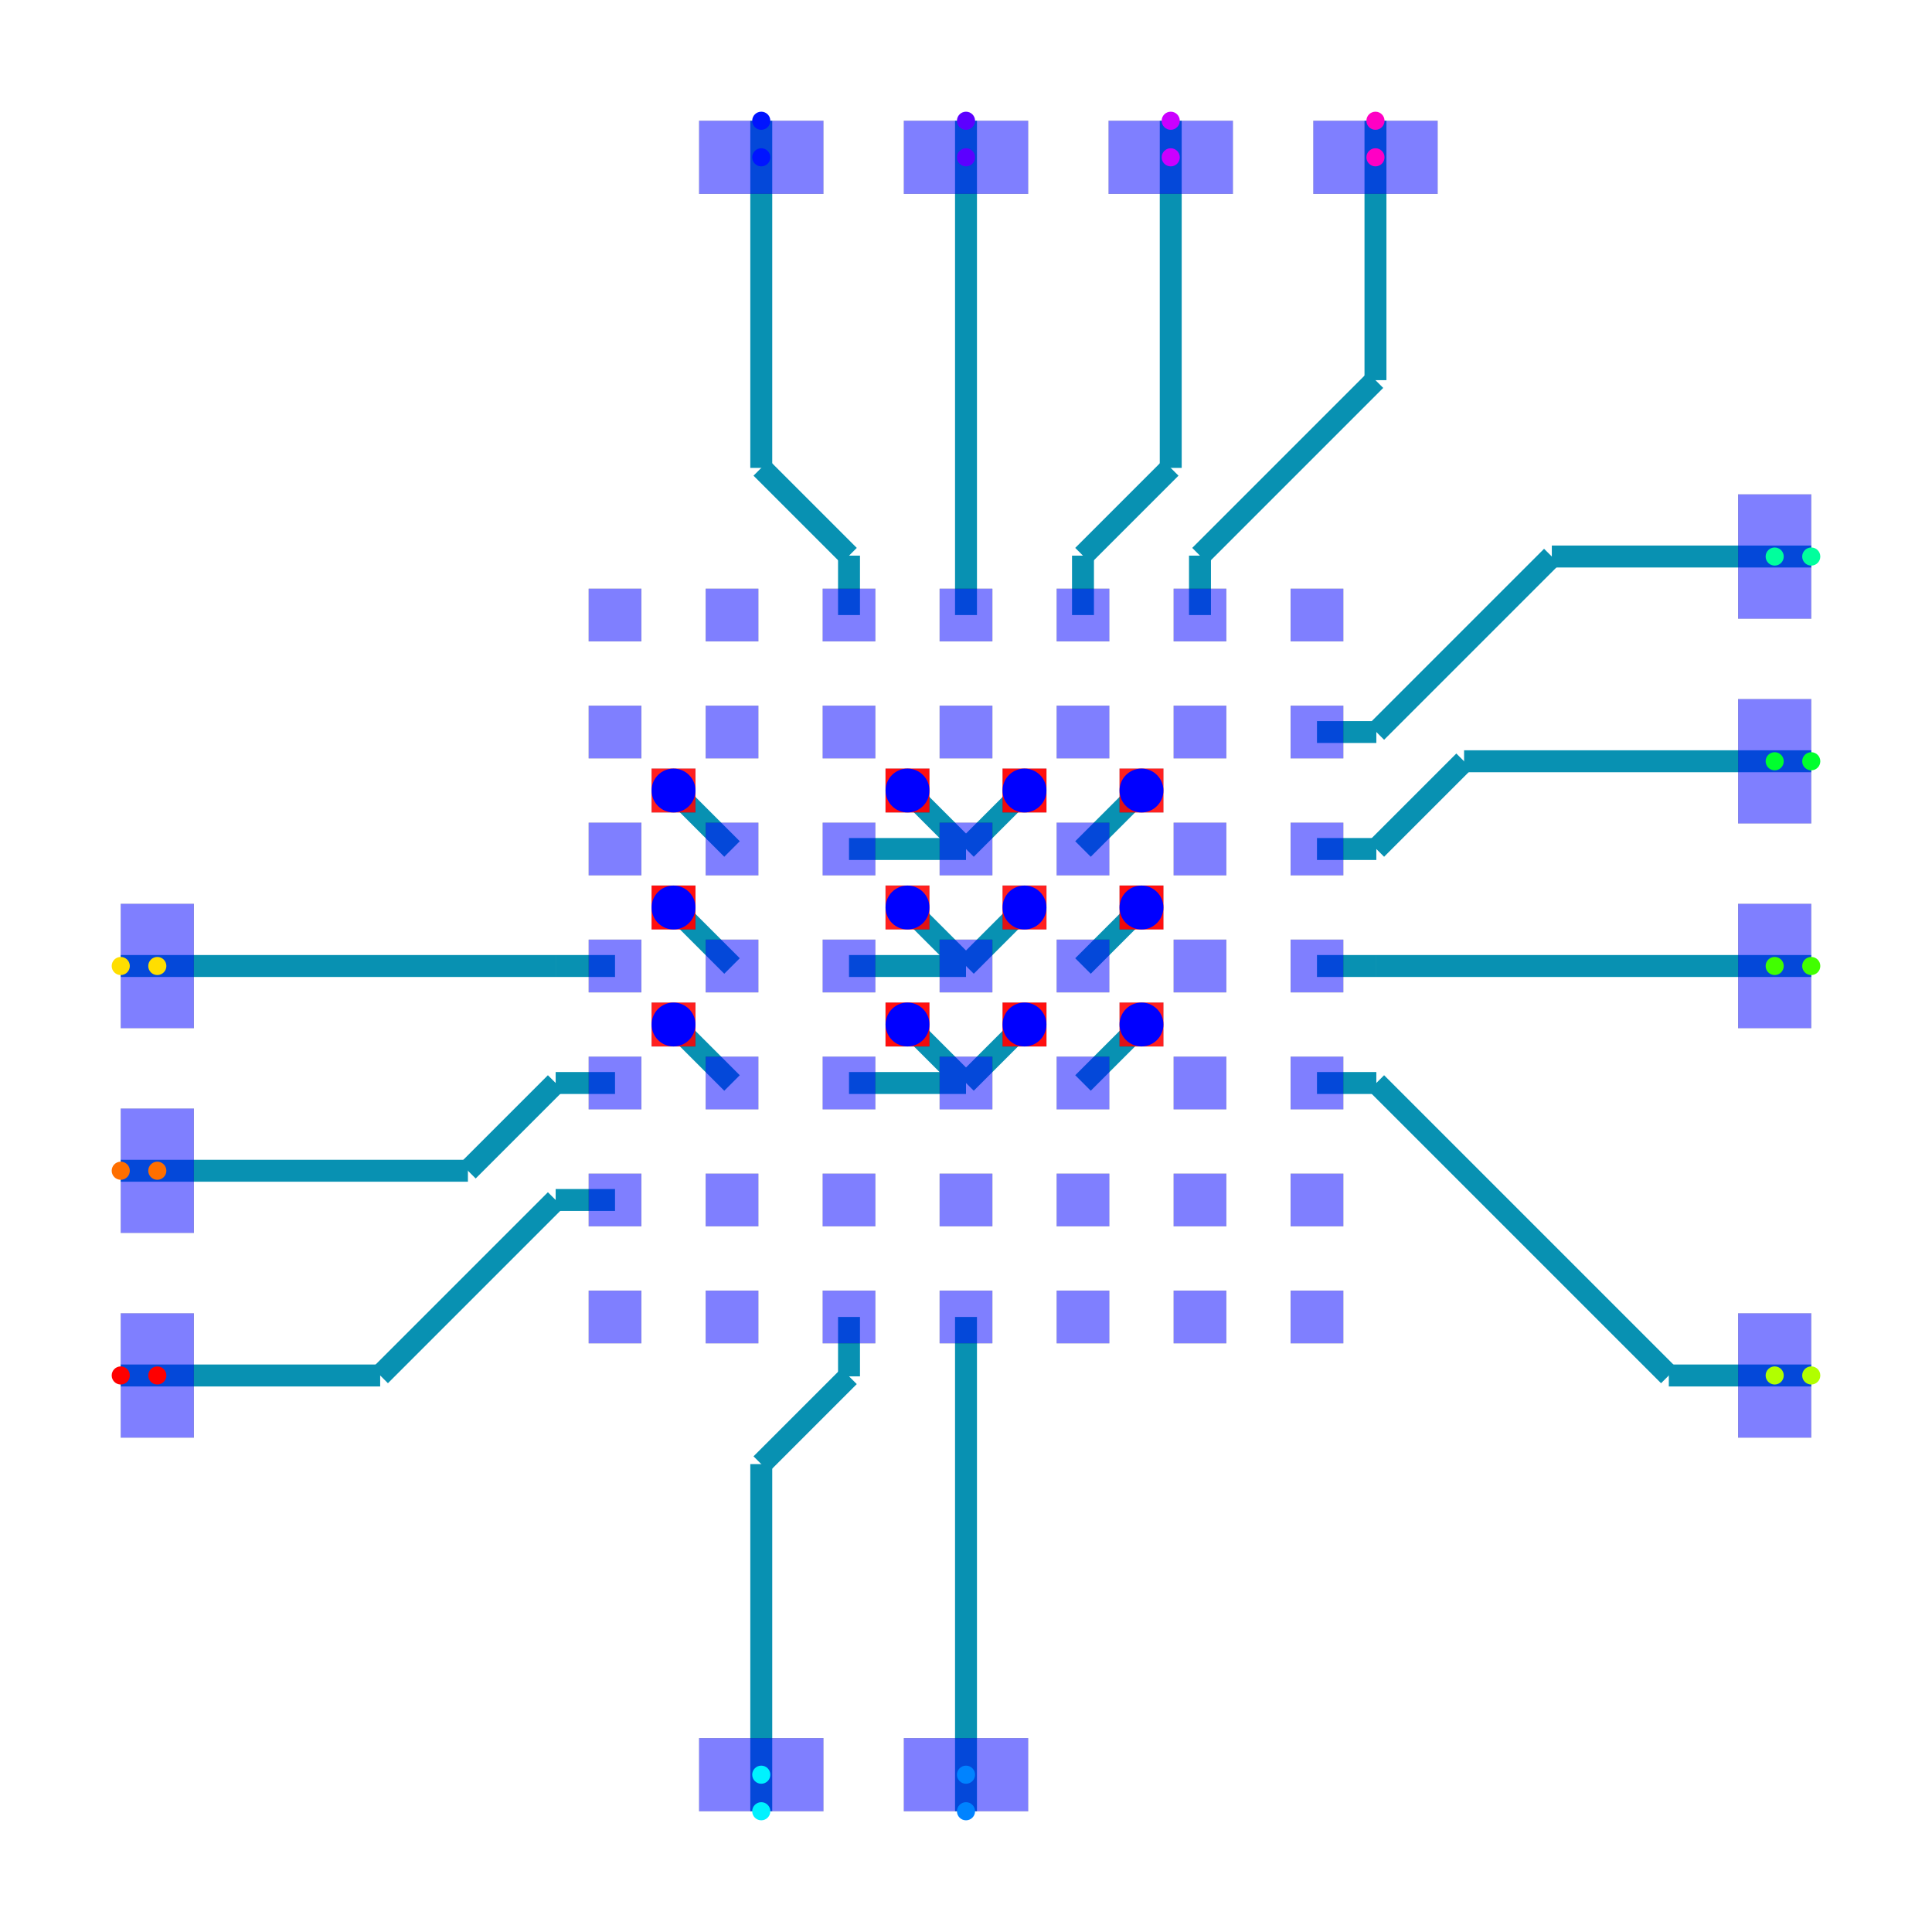
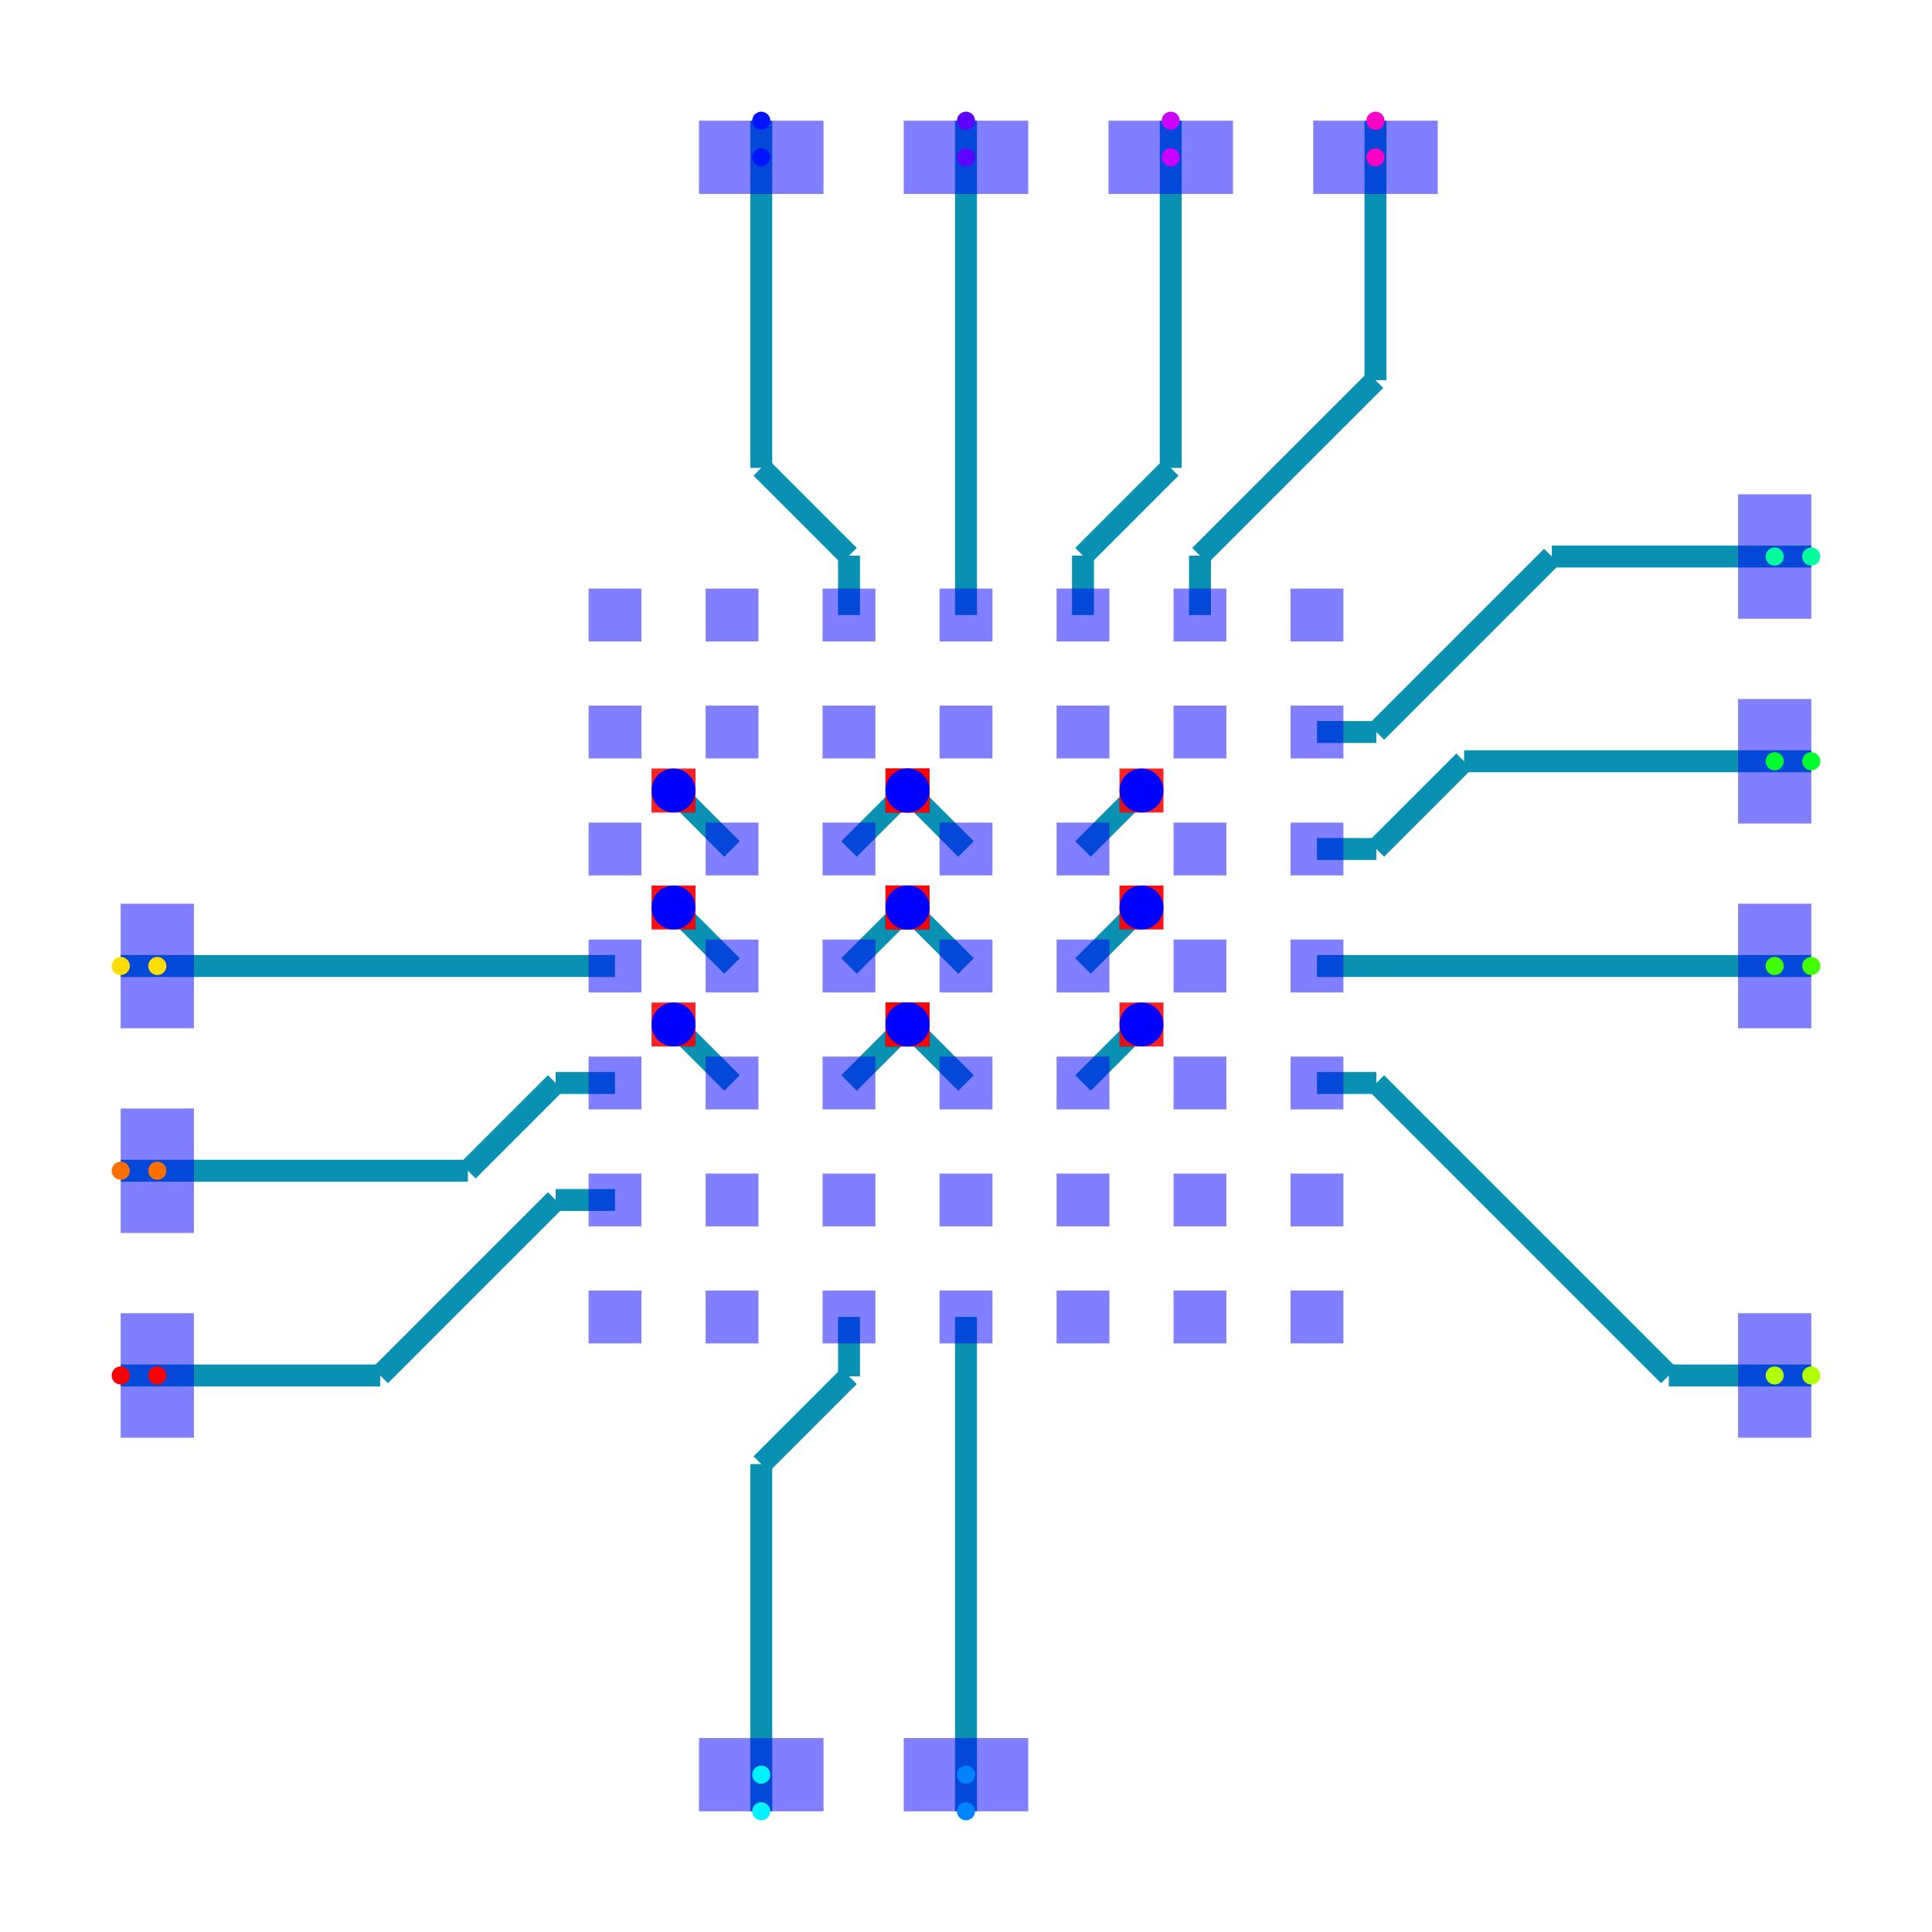
<svg xmlns="http://www.w3.org/2000/svg" width="640" height="640" viewBox="0 0 640 640">
  <rect width="100%" height="100%" fill="white" />
  <g>
    <polyline data-points="-1.6,0 -2,0.3999999999999999" data-type="line" data-label="" points="242.491,320 223.114,300.623" fill="none" stroke="#0891b2" stroke-linejoin="round" stroke-width="7.266" />
  </g>
  <g>
    <polyline data-points="-1.6,-0.8 -2,-0.40000000000000013" data-type="line" data-label="" points="242.491,358.754 223.114,339.377" fill="none" stroke="#0891b2" stroke-linejoin="round" stroke-width="7.266" />
  </g>
  <g>
    <polyline data-points="-1.6,0.8 -2,1.2" data-type="line" data-label="" points="242.491,281.246 223.114,261.869" fill="none" stroke="#0891b2" stroke-linejoin="round" stroke-width="7.266" />
  </g>
  <g>
    <polyline data-points="0.8,0 1.2,0.3999999999999999" data-type="line" data-label="" points="358.754,320 378.131,300.623" fill="none" stroke="#0891b2" stroke-linejoin="round" stroke-width="7.266" />
  </g>
  <g>
    <polyline data-points="0.8,-0.8 1.2,-0.40000000000000013" data-type="line" data-label="" points="358.754,358.754 378.131,339.377" fill="none" stroke="#0891b2" stroke-linejoin="round" stroke-width="7.266" />
  </g>
  <g>
    <polyline data-points="0.8,0.8 1.2,1.2" data-type="line" data-label="" points="358.754,281.246 378.131,261.869" fill="none" stroke="#0891b2" stroke-linejoin="round" stroke-width="7.266" />
  </g>
  <g>
    <polyline data-points="0,-0.8 -0.3999999999999999,-0.40000000000000013" data-type="line" data-label="" points="320,358.754 300.623,339.377" fill="none" stroke="#0891b2" stroke-linejoin="round" stroke-width="7.266" />
  </g>
  <g>
    <polyline data-points="0,0.8 -0.3999999999999999,1.2" data-type="line" data-label="" points="320,281.246 300.623,261.869" fill="none" stroke="#0891b2" stroke-linejoin="round" stroke-width="7.266" />
  </g>
  <g>
    <polyline data-points="0,0 -0.3999999999999999,0.3999999999999999" data-type="line" data-label="" points="320,320 300.623,300.623" fill="none" stroke="#0891b2" stroke-linejoin="round" stroke-width="7.266" />
  </g>
  <g>
-     <polyline data-points="-0.8,-0.8 -2.220446049250313e-16,-0.8" data-type="line" data-label="" points="281.246,358.754 320,358.754" fill="none" stroke="#0891b2" stroke-linejoin="round" stroke-width="7.266" />
-   </g>
-   <g>
-     <polyline data-points="-2.220446049250313e-16,-0.8 0.3999999999999997,-0.40000000000000013" data-type="line" data-label="" points="320,358.754 339.377,339.377" fill="none" stroke="#0891b2" stroke-linejoin="round" stroke-width="7.266" />
-   </g>
-   <g>
-     <polyline data-points="-0.8,0.8 -2.220446049250313e-16,0.8" data-type="line" data-label="" points="281.246,281.246 320,281.246" fill="none" stroke="#0891b2" stroke-linejoin="round" stroke-width="7.266" />
-   </g>
-   <g>
-     <polyline data-points="-2.220446049250313e-16,0.8 0.3999999999999997,1.2" data-type="line" data-label="" points="320,281.246 339.377,261.869" fill="none" stroke="#0891b2" stroke-linejoin="round" stroke-width="7.266" />
-   </g>
-   <g>
-     <polyline data-points="-0.8,0 -2.220446049250313e-16,0" data-type="line" data-label="" points="281.246,320 320,320" fill="none" stroke="#0891b2" stroke-linejoin="round" stroke-width="7.266" />
-   </g>
-   <g>
-     <polyline data-points="-2.220446049250313e-16,0 0.3999999999999997,0.3999999999999999" data-type="line" data-label="" points="320,320 339.377,300.623" fill="none" stroke="#0891b2" stroke-linejoin="round" stroke-width="7.266" />
+     <polyline data-points="-0.8,-0.8 -0.40000000000000013,-0.40000000000000013" data-type="line" data-label="" points="281.246,358.754 300.623,339.377" fill="none" stroke="#0891b2" stroke-linejoin="round" stroke-width="7.266" />
+   </g>
+   <g>
+     <polyline data-points="-0.8,0.8 -0.40000000000000013,1.2" data-type="line" data-label="" points="281.246,281.246 300.623,261.869" fill="none" stroke="#0891b2" stroke-linejoin="round" stroke-width="7.266" />
+   </g>
+   <g>
+     <polyline data-points="-0.8,0 -0.40000000000000013,0.3999999999999999" data-type="line" data-label="" points="281.246,320 300.623,300.623" fill="none" stroke="#0891b2" stroke-linejoin="round" stroke-width="7.266" />
  </g>
  <g>
    <polyline data-points="2.4,-0.8 2.806,-0.8" data-type="line" data-label="" points="436.263,358.754 455.931,358.754" fill="none" stroke="#0891b2" stroke-linejoin="round" stroke-width="7.266" />
  </g>
  <g>
    <polyline data-points="2.806,-0.8 4.806,-2.8" data-type="line" data-label="" points="455.931,358.754 552.817,455.64" fill="none" stroke="#0891b2" stroke-linejoin="round" stroke-width="7.266" />
  </g>
  <g>
    <polyline data-points="4.806,-2.8 5.78,-2.8" data-type="line" data-label="" points="552.817,455.64 600,455.64" fill="none" stroke="#0891b2" stroke-linejoin="round" stroke-width="7.266" />
  </g>
  <g>
    <polyline data-points="2.4,0 2.806,0" data-type="line" data-label="" points="436.263,320 455.931,320" fill="none" stroke="#0891b2" stroke-linejoin="round" stroke-width="7.266" />
  </g>
  <g>
    <polyline data-points="2.806,0 2.806,0" data-type="line" data-label="" points="455.931,320 455.931,320" fill="none" stroke="#0891b2" stroke-linejoin="round" stroke-width="7.266" />
  </g>
  <g>
    <polyline data-points="2.806,0 5.78,0" data-type="line" data-label="" points="455.931,320 600,320" fill="none" stroke="#0891b2" stroke-linejoin="round" stroke-width="7.266" />
  </g>
  <g>
    <polyline data-points="2.4,0.8 2.806,0.8" data-type="line" data-label="" points="436.263,281.246 455.931,281.246" fill="none" stroke="#0891b2" stroke-linejoin="round" stroke-width="7.266" />
  </g>
  <g>
    <polyline data-points="2.806,0.8 3.4059999999999997,1.4" data-type="line" data-label="" points="455.931,281.246 484.997,252.18" fill="none" stroke="#0891b2" stroke-linejoin="round" stroke-width="7.266" />
  </g>
  <g>
    <polyline data-points="3.4059999999999997,1.4 5.78,1.4" data-type="line" data-label="" points="484.997,252.18 600,252.18" fill="none" stroke="#0891b2" stroke-linejoin="round" stroke-width="7.266" />
  </g>
  <g>
    <polyline data-points="2.4,1.6 2.806,1.6" data-type="line" data-label="" points="436.263,242.491 455.931,242.491" fill="none" stroke="#0891b2" stroke-linejoin="round" stroke-width="7.266" />
  </g>
  <g>
    <polyline data-points="2.806,1.6 4.006,2.8" data-type="line" data-label="" points="455.931,242.491 514.062,184.36" fill="none" stroke="#0891b2" stroke-linejoin="round" stroke-width="7.266" />
  </g>
  <g>
    <polyline data-points="4.006,2.8 5.78,2.8" data-type="line" data-label="" points="514.062,184.36 600,184.36" fill="none" stroke="#0891b2" stroke-linejoin="round" stroke-width="7.266" />
  </g>
  <g>
    <polyline data-points="-0.8,2.4 -0.8,2.806" data-type="line" data-label="" points="281.246,203.737 281.246,184.069" fill="none" stroke="#0891b2" stroke-linejoin="round" stroke-width="7.266" />
  </g>
  <g>
    <polyline data-points="-0.8,2.806 -1.4,3.4059999999999997" data-type="line" data-label="" points="281.246,184.069 252.18,155.003" fill="none" stroke="#0891b2" stroke-linejoin="round" stroke-width="7.266" />
  </g>
  <g>
    <polyline data-points="-1.4,3.4059999999999997 -1.4,5.78" data-type="line" data-label="" points="252.18,155.003 252.18,40" fill="none" stroke="#0891b2" stroke-linejoin="round" stroke-width="7.266" />
  </g>
  <g>
    <polyline data-points="0,2.4 0,2.806" data-type="line" data-label="" points="320,203.737 320,184.069" fill="none" stroke="#0891b2" stroke-linejoin="round" stroke-width="7.266" />
  </g>
  <g>
    <polyline data-points="0,2.806 0,2.806" data-type="line" data-label="" points="320,184.069 320,184.069" fill="none" stroke="#0891b2" stroke-linejoin="round" stroke-width="7.266" />
  </g>
  <g>
    <polyline data-points="0,2.806 0,5.78" data-type="line" data-label="" points="320,184.069 320,40" fill="none" stroke="#0891b2" stroke-linejoin="round" stroke-width="7.266" />
  </g>
  <g>
    <polyline data-points="0.8,2.4 0.8,2.806" data-type="line" data-label="" points="358.754,203.737 358.754,184.069" fill="none" stroke="#0891b2" stroke-linejoin="round" stroke-width="7.266" />
  </g>
  <g>
    <polyline data-points="0.8,2.806 1.4,3.4059999999999997" data-type="line" data-label="" points="358.754,184.069 387.82,155.003" fill="none" stroke="#0891b2" stroke-linejoin="round" stroke-width="7.266" />
  </g>
  <g>
    <polyline data-points="1.4,3.4059999999999997 1.4,5.78" data-type="line" data-label="" points="387.82,155.003 387.82,40" fill="none" stroke="#0891b2" stroke-linejoin="round" stroke-width="7.266" />
  </g>
  <g>
    <polyline data-points="1.6,2.4 1.6,2.806" data-type="line" data-label="" points="397.509,203.737 397.509,184.069" fill="none" stroke="#0891b2" stroke-linejoin="round" stroke-width="7.266" />
  </g>
  <g>
    <polyline data-points="1.6,2.806 2.8,4.006" data-type="line" data-label="" points="397.509,184.069 455.64,125.938" fill="none" stroke="#0891b2" stroke-linejoin="round" stroke-width="7.266" />
  </g>
  <g>
    <polyline data-points="2.8,4.006 2.8,5.78" data-type="line" data-label="" points="455.64,125.938 455.64,40" fill="none" stroke="#0891b2" stroke-linejoin="round" stroke-width="7.266" />
  </g>
  <g>
    <polyline data-points="-2.4,-1.6 -2.806,-1.6" data-type="line" data-label="" points="203.737,397.509 184.069,397.509" fill="none" stroke="#0891b2" stroke-linejoin="round" stroke-width="7.266" />
  </g>
  <g>
    <polyline data-points="-2.806,-1.6 -4.006,-2.8" data-type="line" data-label="" points="184.069,397.509 125.938,455.64" fill="none" stroke="#0891b2" stroke-linejoin="round" stroke-width="7.266" />
  </g>
  <g>
    <polyline data-points="-4.006,-2.8 -5.78,-2.8" data-type="line" data-label="" points="125.938,455.64 40,455.64" fill="none" stroke="#0891b2" stroke-linejoin="round" stroke-width="7.266" />
  </g>
  <g>
    <polyline data-points="-2.4,-0.8 -2.806,-0.8" data-type="line" data-label="" points="203.737,358.754 184.069,358.754" fill="none" stroke="#0891b2" stroke-linejoin="round" stroke-width="7.266" />
  </g>
  <g>
    <polyline data-points="-2.806,-0.8 -3.4059999999999997,-1.4" data-type="line" data-label="" points="184.069,358.754 155.003,387.82" fill="none" stroke="#0891b2" stroke-linejoin="round" stroke-width="7.266" />
  </g>
  <g>
    <polyline data-points="-3.4059999999999997,-1.4 -5.78,-1.4" data-type="line" data-label="" points="155.003,387.82 40,387.82" fill="none" stroke="#0891b2" stroke-linejoin="round" stroke-width="7.266" />
  </g>
  <g>
    <polyline data-points="-2.4,0 -2.806,0" data-type="line" data-label="" points="203.737,320 184.069,320" fill="none" stroke="#0891b2" stroke-linejoin="round" stroke-width="7.266" />
  </g>
  <g>
    <polyline data-points="-2.806,0 -2.806,0" data-type="line" data-label="" points="184.069,320 184.069,320" fill="none" stroke="#0891b2" stroke-linejoin="round" stroke-width="7.266" />
  </g>
  <g>
    <polyline data-points="-2.806,0 -5.78,0" data-type="line" data-label="" points="184.069,320 40,320" fill="none" stroke="#0891b2" stroke-linejoin="round" stroke-width="7.266" />
  </g>
  <g>
    <polyline data-points="-0.8,-2.4 -0.8,-2.806" data-type="line" data-label="" points="281.246,436.263 281.246,455.931" fill="none" stroke="#0891b2" stroke-linejoin="round" stroke-width="7.266" />
  </g>
  <g>
    <polyline data-points="-0.8,-2.806 -1.4,-3.4059999999999997" data-type="line" data-label="" points="281.246,455.931 252.18,484.997" fill="none" stroke="#0891b2" stroke-linejoin="round" stroke-width="7.266" />
  </g>
  <g>
    <polyline data-points="-1.4,-3.4059999999999997 -1.4,-5.78" data-type="line" data-label="" points="252.18,484.997 252.18,600" fill="none" stroke="#0891b2" stroke-linejoin="round" stroke-width="7.266" />
  </g>
  <g>
    <polyline data-points="0,-2.4 0,-2.806" data-type="line" data-label="" points="320,436.263 320,455.931" fill="none" stroke="#0891b2" stroke-linejoin="round" stroke-width="7.266" />
  </g>
  <g>
    <polyline data-points="0,-2.806 0,-2.806" data-type="line" data-label="" points="320,455.931 320,455.931" fill="none" stroke="#0891b2" stroke-linejoin="round" stroke-width="7.266" />
  </g>
  <g>
    <polyline data-points="0,-2.806 0,-5.78" data-type="line" data-label="" points="320,455.931 320,600" fill="none" stroke="#0891b2" stroke-linejoin="round" stroke-width="7.266" />
  </g>
  <g>
    <rect data-type="rect" data-label="bottom" data-x="-2.4" data-y="2.4" x="195.017" y="195.017" width="17.439" height="17.439" fill="rgba(0,0,255,0.5)" stroke="black" stroke-width="0.021" />
  </g>
  <g>
    <rect data-type="rect" data-label="bottom" data-x="-1.6" data-y="2.4" x="233.772" y="195.017" width="17.439" height="17.439" fill="rgba(0,0,255,0.5)" stroke="black" stroke-width="0.021" />
  </g>
  <g>
    <rect data-type="rect" data-label="bottom BUS_SIGNAL_TOP_01_010" data-x="-0.8" data-y="2.4" x="272.526" y="195.017" width="17.439" height="17.439" fill="rgba(0,0,255,0.5)" stroke="black" stroke-width="0.021" />
  </g>
  <g>
    <rect data-type="rect" data-label="bottom BUS_SIGNAL_TOP_01_011" data-x="0" data-y="2.4" x="311.28" y="195.017" width="17.439" height="17.439" fill="rgba(0,0,255,0.5)" stroke="black" stroke-width="0.021" />
  </g>
  <g>
    <rect data-type="rect" data-label="bottom BUS_SIGNAL_TOP_01_012" data-x="0.8" data-y="2.4" x="350.035" y="195.017" width="17.439" height="17.439" fill="rgba(0,0,255,0.5)" stroke="black" stroke-width="0.021" />
  </g>
  <g>
    <rect data-type="rect" data-label="bottom BUS_SIGNAL_TOP_01_013" data-x="1.6" data-y="2.4" x="388.789" y="195.017" width="17.439" height="17.439" fill="rgba(0,0,255,0.5)" stroke="black" stroke-width="0.021" />
  </g>
  <g>
    <rect data-type="rect" data-label="bottom" data-x="2.4" data-y="2.4" x="427.543" y="195.017" width="17.439" height="17.439" fill="rgba(0,0,255,0.5)" stroke="black" stroke-width="0.021" />
  </g>
  <g>
    <rect data-type="rect" data-label="bottom" data-x="-2.4" data-y="1.6" x="195.017" y="233.772" width="17.439" height="17.439" fill="rgba(0,0,255,0.5)" stroke="black" stroke-width="0.021" />
  </g>
  <g>
    <rect data-type="rect" data-label="bottom" data-x="-1.6" data-y="1.6" x="233.772" y="233.772" width="17.439" height="17.439" fill="rgba(0,0,255,0.5)" stroke="black" stroke-width="0.021" />
  </g>
  <g>
    <rect data-type="rect" data-label="bottom" data-x="-0.8" data-y="1.6" x="272.526" y="233.772" width="17.439" height="17.439" fill="rgba(0,0,255,0.5)" stroke="black" stroke-width="0.021" />
  </g>
  <g>
    <rect data-type="rect" data-label="bottom" data-x="0" data-y="1.6" x="311.28" y="233.772" width="17.439" height="17.439" fill="rgba(0,0,255,0.5)" stroke="black" stroke-width="0.021" />
  </g>
  <g>
    <rect data-type="rect" data-label="bottom" data-x="0.8" data-y="1.6" x="350.035" y="233.772" width="17.439" height="17.439" fill="rgba(0,0,255,0.5)" stroke="black" stroke-width="0.021" />
  </g>
  <g>
    <rect data-type="rect" data-label="bottom" data-x="1.6" data-y="1.6" x="388.789" y="233.772" width="17.439" height="17.439" fill="rgba(0,0,255,0.5)" stroke="black" stroke-width="0.021" />
  </g>
  <g>
    <rect data-type="rect" data-label="bottom BUS_SIGNAL_RIGHT_01_007" data-x="2.4" data-y="1.6" x="427.543" y="233.772" width="17.439" height="17.439" fill="rgba(0,0,255,0.5)" stroke="black" stroke-width="0.021" />
  </g>
  <g>
    <rect data-type="rect" data-label="bottom" data-x="-2.4" data-y="0.8" x="195.017" y="272.526" width="17.439" height="17.439" fill="rgba(0,0,255,0.5)" stroke="black" stroke-width="0.021" />
  </g>
  <g>
    <rect data-type="rect" data-label="bottom" data-x="-1.6" data-y="0.8" x="233.772" y="272.526" width="17.439" height="17.439" fill="rgba(0,0,255,0.5)" stroke="black" stroke-width="0.021" />
  </g>
  <g>
    <rect data-type="rect" data-label="bottom" data-x="-0.8" data-y="0.8" x="272.526" y="272.526" width="17.439" height="17.439" fill="rgba(0,0,255,0.5)" stroke="black" stroke-width="0.021" />
  </g>
  <g>
    <rect data-type="rect" data-label="bottom" data-x="0" data-y="0.8" x="311.28" y="272.526" width="17.439" height="17.439" fill="rgba(0,0,255,0.5)" stroke="black" stroke-width="0.021" />
  </g>
  <g>
    <rect data-type="rect" data-label="bottom" data-x="0.8" data-y="0.8" x="350.035" y="272.526" width="17.439" height="17.439" fill="rgba(0,0,255,0.5)" stroke="black" stroke-width="0.021" />
  </g>
  <g>
    <rect data-type="rect" data-label="bottom" data-x="1.6" data-y="0.8" x="388.789" y="272.526" width="17.439" height="17.439" fill="rgba(0,0,255,0.5)" stroke="black" stroke-width="0.021" />
  </g>
  <g>
    <rect data-type="rect" data-label="bottom BUS_SIGNAL_RIGHT_01_006" data-x="2.4" data-y="0.8" x="427.543" y="272.526" width="17.439" height="17.439" fill="rgba(0,0,255,0.5)" stroke="black" stroke-width="0.021" />
  </g>
  <g>
    <rect data-type="rect" data-label="bottom BUS_SIGNAL_LEFT_01_003" data-x="-2.4" data-y="0" x="195.017" y="311.28" width="17.439" height="17.439" fill="rgba(0,0,255,0.5)" stroke="black" stroke-width="0.021" />
  </g>
  <g>
    <rect data-type="rect" data-label="bottom" data-x="-1.6" data-y="0" x="233.772" y="311.28" width="17.439" height="17.439" fill="rgba(0,0,255,0.5)" stroke="black" stroke-width="0.021" />
  </g>
  <g>
    <rect data-type="rect" data-label="bottom" data-x="-0.8" data-y="0" x="272.526" y="311.28" width="17.439" height="17.439" fill="rgba(0,0,255,0.5)" stroke="black" stroke-width="0.021" />
  </g>
  <g>
    <rect data-type="rect" data-label="bottom" data-x="0" data-y="0" x="311.28" y="311.28" width="17.439" height="17.439" fill="rgba(0,0,255,0.5)" stroke="black" stroke-width="0.021" />
  </g>
  <g>
    <rect data-type="rect" data-label="bottom" data-x="0.8" data-y="0" x="350.035" y="311.28" width="17.439" height="17.439" fill="rgba(0,0,255,0.5)" stroke="black" stroke-width="0.021" />
  </g>
  <g>
    <rect data-type="rect" data-label="bottom" data-x="1.6" data-y="0" x="388.789" y="311.28" width="17.439" height="17.439" fill="rgba(0,0,255,0.5)" stroke="black" stroke-width="0.021" />
  </g>
  <g>
    <rect data-type="rect" data-label="bottom BUS_SIGNAL_RIGHT_01_005" data-x="2.4" data-y="0" x="427.543" y="311.28" width="17.439" height="17.439" fill="rgba(0,0,255,0.5)" stroke="black" stroke-width="0.021" />
  </g>
  <g>
    <rect data-type="rect" data-label="bottom BUS_SIGNAL_LEFT_01_002" data-x="-2.4" data-y="-0.8" x="195.017" y="350.035" width="17.439" height="17.439" fill="rgba(0,0,255,0.5)" stroke="black" stroke-width="0.021" />
  </g>
  <g>
    <rect data-type="rect" data-label="bottom" data-x="-1.6" data-y="-0.8" x="233.772" y="350.035" width="17.439" height="17.439" fill="rgba(0,0,255,0.5)" stroke="black" stroke-width="0.021" />
  </g>
  <g>
    <rect data-type="rect" data-label="bottom" data-x="-0.8" data-y="-0.8" x="272.526" y="350.035" width="17.439" height="17.439" fill="rgba(0,0,255,0.5)" stroke="black" stroke-width="0.021" />
  </g>
  <g>
    <rect data-type="rect" data-label="bottom" data-x="0" data-y="-0.8" x="311.28" y="350.035" width="17.439" height="17.439" fill="rgba(0,0,255,0.5)" stroke="black" stroke-width="0.021" />
  </g>
  <g>
    <rect data-type="rect" data-label="bottom" data-x="0.8" data-y="-0.8" x="350.035" y="350.035" width="17.439" height="17.439" fill="rgba(0,0,255,0.5)" stroke="black" stroke-width="0.021" />
  </g>
  <g>
    <rect data-type="rect" data-label="bottom" data-x="1.6" data-y="-0.8" x="388.789" y="350.035" width="17.439" height="17.439" fill="rgba(0,0,255,0.5)" stroke="black" stroke-width="0.021" />
  </g>
  <g>
    <rect data-type="rect" data-label="bottom BUS_SIGNAL_RIGHT_01_004" data-x="2.4" data-y="-0.8" x="427.543" y="350.035" width="17.439" height="17.439" fill="rgba(0,0,255,0.5)" stroke="black" stroke-width="0.021" />
  </g>
  <g>
    <rect data-type="rect" data-label="bottom BUS_SIGNAL_LEFT_01_001" data-x="-2.4" data-y="-1.6" x="195.017" y="388.789" width="17.439" height="17.439" fill="rgba(0,0,255,0.5)" stroke="black" stroke-width="0.021" />
  </g>
  <g>
    <rect data-type="rect" data-label="bottom" data-x="-1.6" data-y="-1.6" x="233.772" y="388.789" width="17.439" height="17.439" fill="rgba(0,0,255,0.5)" stroke="black" stroke-width="0.021" />
  </g>
  <g>
    <rect data-type="rect" data-label="bottom" data-x="-0.8" data-y="-1.6" x="272.526" y="388.789" width="17.439" height="17.439" fill="rgba(0,0,255,0.5)" stroke="black" stroke-width="0.021" />
  </g>
  <g>
    <rect data-type="rect" data-label="bottom" data-x="0" data-y="-1.6" x="311.28" y="388.789" width="17.439" height="17.439" fill="rgba(0,0,255,0.5)" stroke="black" stroke-width="0.021" />
  </g>
  <g>
    <rect data-type="rect" data-label="bottom" data-x="0.8" data-y="-1.6" x="350.035" y="388.789" width="17.439" height="17.439" fill="rgba(0,0,255,0.5)" stroke="black" stroke-width="0.021" />
  </g>
  <g>
    <rect data-type="rect" data-label="bottom" data-x="1.6" data-y="-1.6" x="388.789" y="388.789" width="17.439" height="17.439" fill="rgba(0,0,255,0.5)" stroke="black" stroke-width="0.021" />
  </g>
  <g>
    <rect data-type="rect" data-label="bottom" data-x="2.4" data-y="-1.6" x="427.543" y="388.789" width="17.439" height="17.439" fill="rgba(0,0,255,0.5)" stroke="black" stroke-width="0.021" />
  </g>
  <g>
    <rect data-type="rect" data-label="bottom" data-x="-2.4" data-y="-2.4" x="195.017" y="427.543" width="17.439" height="17.439" fill="rgba(0,0,255,0.5)" stroke="black" stroke-width="0.021" />
  </g>
  <g>
    <rect data-type="rect" data-label="bottom" data-x="-1.6" data-y="-2.4" x="233.772" y="427.543" width="17.439" height="17.439" fill="rgba(0,0,255,0.5)" stroke="black" stroke-width="0.021" />
  </g>
  <g>
    <rect data-type="rect" data-label="bottom BUS_SIGNAL_BOTTOM_01_008" data-x="-0.8" data-y="-2.4" x="272.526" y="427.543" width="17.439" height="17.439" fill="rgba(0,0,255,0.5)" stroke="black" stroke-width="0.021" />
  </g>
  <g>
    <rect data-type="rect" data-label="bottom BUS_SIGNAL_BOTTOM_01_009" data-x="0" data-y="-2.4" x="311.28" y="427.543" width="17.439" height="17.439" fill="rgba(0,0,255,0.5)" stroke="black" stroke-width="0.021" />
  </g>
  <g>
    <rect data-type="rect" data-label="bottom" data-x="0.8" data-y="-2.4" x="350.035" y="427.543" width="17.439" height="17.439" fill="rgba(0,0,255,0.5)" stroke="black" stroke-width="0.021" />
  </g>
  <g>
    <rect data-type="rect" data-label="bottom" data-x="1.6" data-y="-2.4" x="388.789" y="427.543" width="17.439" height="17.439" fill="rgba(0,0,255,0.5)" stroke="black" stroke-width="0.021" />
  </g>
  <g>
    <rect data-type="rect" data-label="bottom" data-x="2.4" data-y="-2.4" x="427.543" y="427.543" width="17.439" height="17.439" fill="rgba(0,0,255,0.5)" stroke="black" stroke-width="0.021" />
  </g>
  <g>
    <rect data-type="rect" data-label="bottom BUS_SIGNAL_LEFT_01_001" data-x="-5.53" data-y="-2.8" x="40" y="435.052" width="24.221" height="41.176" fill="rgba(0,0,255,0.5)" stroke="black" stroke-width="0.021" />
  </g>
  <g>
    <rect data-type="rect" data-label="bottom BUS_SIGNAL_LEFT_01_002" data-x="-5.53" data-y="-1.4" x="40" y="367.232" width="24.221" height="41.176" fill="rgba(0,0,255,0.5)" stroke="black" stroke-width="0.021" />
  </g>
  <g>
    <rect data-type="rect" data-label="bottom BUS_SIGNAL_LEFT_01_003" data-x="-5.53" data-y="0" x="40" y="299.412" width="24.221" height="41.176" fill="rgba(0,0,255,0.5)" stroke="black" stroke-width="0.021" />
  </g>
  <g>
    <rect data-type="rect" data-label="bottom BUS_SIGNAL_RIGHT_01_004" data-x="5.53" data-y="-2.8" x="575.779" y="435.052" width="24.221" height="41.176" fill="rgba(0,0,255,0.5)" stroke="black" stroke-width="0.021" />
  </g>
  <g>
    <rect data-type="rect" data-label="bottom BUS_SIGNAL_RIGHT_01_005" data-x="5.53" data-y="0" x="575.779" y="299.412" width="24.221" height="41.176" fill="rgba(0,0,255,0.5)" stroke="black" stroke-width="0.021" />
  </g>
  <g>
    <rect data-type="rect" data-label="bottom BUS_SIGNAL_RIGHT_01_006" data-x="5.53" data-y="1.4" x="575.779" y="231.592" width="24.221" height="41.176" fill="rgba(0,0,255,0.5)" stroke="black" stroke-width="0.021" />
  </g>
  <g>
    <rect data-type="rect" data-label="bottom BUS_SIGNAL_RIGHT_01_007" data-x="5.53" data-y="2.8" x="575.779" y="163.772" width="24.221" height="41.176" fill="rgba(0,0,255,0.5)" stroke="black" stroke-width="0.021" />
  </g>
  <g>
    <rect data-type="rect" data-label="bottom BUS_SIGNAL_BOTTOM_01_008" data-x="-1.4" data-y="-5.53" x="231.592" y="575.779" width="41.176" height="24.221" fill="rgba(0,0,255,0.5)" stroke="black" stroke-width="0.021" />
  </g>
  <g>
    <rect data-type="rect" data-label="bottom BUS_SIGNAL_BOTTOM_01_009" data-x="0" data-y="-5.53" x="299.412" y="575.779" width="41.176" height="24.221" fill="rgba(0,0,255,0.5)" stroke="black" stroke-width="0.021" />
  </g>
  <g>
    <rect data-type="rect" data-label="bottom BUS_SIGNAL_TOP_01_010" data-x="-1.4" data-y="5.53" x="231.592" y="40" width="41.176" height="24.221" fill="rgba(0,0,255,0.5)" stroke="black" stroke-width="0.021" />
  </g>
  <g>
    <rect data-type="rect" data-label="bottom BUS_SIGNAL_TOP_01_011" data-x="0" data-y="5.53" x="299.412" y="40" width="41.176" height="24.221" fill="rgba(0,0,255,0.5)" stroke="black" stroke-width="0.021" />
  </g>
  <g>
    <rect data-type="rect" data-label="bottom BUS_SIGNAL_TOP_01_012" data-x="1.4" data-y="5.53" x="367.232" y="40" width="41.176" height="24.221" fill="rgba(0,0,255,0.5)" stroke="black" stroke-width="0.021" />
  </g>
  <g>
    <rect data-type="rect" data-label="bottom BUS_SIGNAL_TOP_01_013" data-x="2.8" data-y="5.53" x="435.052" y="40" width="41.176" height="24.221" fill="rgba(0,0,255,0.5)" stroke="black" stroke-width="0.021" />
  </g>
  <g>
    <rect data-type="rect" data-label="inner2 inner3 inner4 bottom" data-x="-2" data-y="0.3999999999999999" x="215.848" y="293.356" width="14.533" height="14.533" fill="rgba(255,0,0,0.938)" stroke="black" stroke-width="0.021" />
  </g>
  <g>
    <rect data-type="rect" data-label="inner3 inner4 bottom" data-x="-2" data-y="-0.40000000000000013" x="215.848" y="332.111" width="14.533" height="14.533" fill="rgba(255,0,0,0.875)" stroke="black" stroke-width="0.021" />
  </g>
  <g>
    <rect data-type="rect" data-label="inner3 inner4 bottom" data-x="-2" data-y="1.2" x="215.848" y="254.602" width="14.533" height="14.533" fill="rgba(255,0,0,0.875)" stroke="black" stroke-width="0.021" />
  </g>
  <g>
    <rect data-type="rect" data-label="inner2 inner3 inner4 bottom" data-x="1.2" data-y="0.3999999999999999" x="370.865" y="293.356" width="14.533" height="14.533" fill="rgba(255,0,0,0.938)" stroke="black" stroke-width="0.021" />
  </g>
  <g>
    <rect data-type="rect" data-label="inner3 inner4 bottom" data-x="1.2" data-y="-0.40000000000000013" x="370.865" y="332.111" width="14.533" height="14.533" fill="rgba(255,0,0,0.875)" stroke="black" stroke-width="0.021" />
  </g>
  <g>
    <rect data-type="rect" data-label="inner3 inner4 bottom" data-x="1.2" data-y="1.2" x="370.865" y="254.602" width="14.533" height="14.533" fill="rgba(255,0,0,0.875)" stroke="black" stroke-width="0.021" />
  </g>
  <g>
    <rect data-type="rect" data-label="inner2 inner3 inner4 bottom" data-x="-0.3999999999999999" data-y="-0.40000000000000013" x="293.356" y="332.111" width="14.533" height="14.533" fill="rgba(255,0,0,0.938)" stroke="black" stroke-width="0.021" />
  </g>
  <g>
    <rect data-type="rect" data-label="inner2 inner3 inner4 bottom" data-x="-0.3999999999999999" data-y="1.2" x="293.356" y="254.602" width="14.533" height="14.533" fill="rgba(255,0,0,0.938)" stroke="black" stroke-width="0.021" />
  </g>
  <g>
    <rect data-type="rect" data-label="inner3 inner4 bottom" data-x="-0.3999999999999999" data-y="0.3999999999999999" x="293.356" y="293.356" width="14.533" height="14.533" fill="rgba(255,0,0,0.875)" stroke="black" stroke-width="0.021" />
  </g>
  <g>
-     <rect data-type="rect" data-label="inner2 inner3 inner4 bottom" data-x="0.3999999999999997" data-y="-0.40000000000000013" x="332.111" y="332.111" width="14.533" height="14.533" fill="rgba(255,0,0,0.938)" stroke="black" stroke-width="0.021" />
-   </g>
-   <g>
-     <rect data-type="rect" data-label="inner2 inner3 inner4 bottom" data-x="0.3999999999999997" data-y="1.2" x="332.111" y="254.602" width="14.533" height="14.533" fill="rgba(255,0,0,0.938)" stroke="black" stroke-width="0.021" />
-   </g>
-   <g>
-     <rect data-type="rect" data-label="inner3 inner4 bottom" data-x="0.3999999999999997" data-y="0.3999999999999999" x="332.111" y="293.356" width="14.533" height="14.533" fill="rgba(255,0,0,0.875)" stroke="black" stroke-width="0.021" />
+     <rect data-type="rect" data-label="inner2 inner3 inner4 bottom" data-x="-0.40000000000000013" data-y="-0.40000000000000013" x="293.356" y="332.111" width="14.533" height="14.533" fill="rgba(255,0,0,0.938)" stroke="black" stroke-width="0.021" />
+   </g>
+   <g>
+     <rect data-type="rect" data-label="inner2 inner3 inner4 bottom" data-x="-0.40000000000000013" data-y="1.2" x="293.356" y="254.602" width="14.533" height="14.533" fill="rgba(255,0,0,0.938)" stroke="black" stroke-width="0.021" />
+   </g>
+   <g>
+     <rect data-type="rect" data-label="inner3 inner4 bottom" data-x="-0.40000000000000013" data-y="0.3999999999999999" x="293.356" y="293.356" width="14.533" height="14.533" fill="rgba(255,0,0,0.875)" stroke="black" stroke-width="0.021" />
  </g>
  <circle data-type="circle" data-label="" data-x="-2" data-y="0.3999999999999999" cx="223.114" cy="300.623" r="7.266" fill="blue" stroke="none" stroke-width="0.021" />
  <circle data-type="circle" data-label="" data-x="-2" data-y="-0.40000000000000013" cx="223.114" cy="339.377" r="7.266" fill="blue" stroke="none" stroke-width="0.021" />
  <circle data-type="circle" data-label="" data-x="-2" data-y="1.2" cx="223.114" cy="261.869" r="7.266" fill="blue" stroke="none" stroke-width="0.021" />
  <circle data-type="circle" data-label="" data-x="1.2" data-y="0.3999999999999999" cx="378.131" cy="300.623" r="7.266" fill="blue" stroke="none" stroke-width="0.021" />
  <circle data-type="circle" data-label="" data-x="1.2" data-y="-0.40000000000000013" cx="378.131" cy="339.377" r="7.266" fill="blue" stroke="none" stroke-width="0.021" />
  <circle data-type="circle" data-label="" data-x="1.2" data-y="1.2" cx="378.131" cy="261.869" r="7.266" fill="blue" stroke="none" stroke-width="0.021" />
  <circle data-type="circle" data-label="" data-x="-0.3999999999999999" data-y="-0.40000000000000013" cx="300.623" cy="339.377" r="7.266" fill="blue" stroke="none" stroke-width="0.021" />
  <circle data-type="circle" data-label="" data-x="-0.3999999999999999" data-y="1.2" cx="300.623" cy="261.869" r="7.266" fill="blue" stroke="none" stroke-width="0.021" />
  <circle data-type="circle" data-label="" data-x="-0.3999999999999999" data-y="0.3999999999999999" cx="300.623" cy="300.623" r="7.266" fill="blue" stroke="none" stroke-width="0.021" />
-   <circle data-type="circle" data-label="" data-x="0.3999999999999997" data-y="-0.40000000000000013" cx="339.377" cy="339.377" r="7.266" fill="blue" stroke="none" stroke-width="0.021" />
-   <circle data-type="circle" data-label="" data-x="0.3999999999999997" data-y="1.2" cx="339.377" cy="261.869" r="7.266" fill="blue" stroke="none" stroke-width="0.021" />
-   <circle data-type="circle" data-label="" data-x="0.3999999999999997" data-y="0.3999999999999999" cx="339.377" cy="300.623" r="7.266" fill="blue" stroke="none" stroke-width="0.021" />
+   <circle data-type="circle" data-label="" data-x="-0.40000000000000013" data-y="-0.40000000000000013" cx="300.623" cy="339.377" r="7.266" fill="blue" stroke="none" stroke-width="0.021" />
+   <circle data-type="circle" data-label="" data-x="-0.40000000000000013" data-y="1.2" cx="300.623" cy="261.869" r="7.266" fill="blue" stroke="none" stroke-width="0.021" />
+   <circle data-type="circle" data-label="" data-x="-0.40000000000000013" data-y="0.3999999999999999" cx="300.623" cy="300.623" r="7.266" fill="blue" stroke="none" stroke-width="0.021" />
  <g>
    <circle data-type="point" data-label="BUS_SIGNAL_LEFT_01_001 BUS_SIGNAL_LEFT_01_001 bottom" data-x="-5.78" data-y="-2.8" cx="40" cy="455.64" r="3" fill="hsl(0, 100%, 50%)" />
  </g>
  <g>
    <circle data-type="point" data-label="BUS_SIGNAL_LEFT_01_001 BUS_SIGNAL_LEFT_01_001 bottom" data-x="-5.53" data-y="-2.8" cx="52.111" cy="455.64" r="3" fill="hsl(0, 100%, 50%)" />
  </g>
  <g>
    <circle data-type="point" data-label="BUS_SIGNAL_LEFT_01_002 BUS_SIGNAL_LEFT_01_002 bottom" data-x="-5.78" data-y="-1.4" cx="40" cy="387.82" r="3" fill="hsl(26.154, 100%, 50%)" />
  </g>
  <g>
    <circle data-type="point" data-label="BUS_SIGNAL_LEFT_01_002 BUS_SIGNAL_LEFT_01_002 bottom" data-x="-5.53" data-y="-1.4" cx="52.111" cy="387.82" r="3" fill="hsl(26.154, 100%, 50%)" />
  </g>
  <g>
    <circle data-type="point" data-label="BUS_SIGNAL_LEFT_01_003 BUS_SIGNAL_LEFT_01_003 bottom" data-x="-5.78" data-y="0" cx="40" cy="320" r="3" fill="hsl(52.308, 100%, 50%)" />
  </g>
  <g>
    <circle data-type="point" data-label="BUS_SIGNAL_LEFT_01_003 BUS_SIGNAL_LEFT_01_003 bottom" data-x="-5.53" data-y="0" cx="52.111" cy="320" r="3" fill="hsl(52.308, 100%, 50%)" />
  </g>
  <g>
    <circle data-type="point" data-label="BUS_SIGNAL_RIGHT_01_004 BUS_SIGNAL_RIGHT_01_004 bottom" data-x="5.78" data-y="-2.8" cx="600" cy="455.64" r="3" fill="hsl(78.462, 100%, 50%)" />
  </g>
  <g>
    <circle data-type="point" data-label="BUS_SIGNAL_RIGHT_01_004 BUS_SIGNAL_RIGHT_01_004 bottom" data-x="5.53" data-y="-2.8" cx="587.889" cy="455.64" r="3" fill="hsl(78.462, 100%, 50%)" />
  </g>
  <g>
    <circle data-type="point" data-label="BUS_SIGNAL_RIGHT_01_005 BUS_SIGNAL_RIGHT_01_005 bottom" data-x="5.78" data-y="0" cx="600" cy="320" r="3" fill="hsl(104.615, 100%, 50%)" />
  </g>
  <g>
    <circle data-type="point" data-label="BUS_SIGNAL_RIGHT_01_005 BUS_SIGNAL_RIGHT_01_005 bottom" data-x="5.53" data-y="0" cx="587.889" cy="320" r="3" fill="hsl(104.615, 100%, 50%)" />
  </g>
  <g>
    <circle data-type="point" data-label="BUS_SIGNAL_RIGHT_01_006 BUS_SIGNAL_RIGHT_01_006 bottom" data-x="5.78" data-y="1.4" cx="600" cy="252.18" r="3" fill="hsl(130.769, 100%, 50%)" />
  </g>
  <g>
    <circle data-type="point" data-label="BUS_SIGNAL_RIGHT_01_006 BUS_SIGNAL_RIGHT_01_006 bottom" data-x="5.53" data-y="1.4" cx="587.889" cy="252.18" r="3" fill="hsl(130.769, 100%, 50%)" />
  </g>
  <g>
    <circle data-type="point" data-label="BUS_SIGNAL_RIGHT_01_007 BUS_SIGNAL_RIGHT_01_007 bottom" data-x="5.78" data-y="2.8" cx="600" cy="184.36" r="3" fill="hsl(156.923, 100%, 50%)" />
  </g>
  <g>
    <circle data-type="point" data-label="BUS_SIGNAL_RIGHT_01_007 BUS_SIGNAL_RIGHT_01_007 bottom" data-x="5.53" data-y="2.8" cx="587.889" cy="184.36" r="3" fill="hsl(156.923, 100%, 50%)" />
  </g>
  <g>
    <circle data-type="point" data-label="BUS_SIGNAL_BOTTOM_01_008 BUS_SIGNAL_BOTTOM_01_008 bottom" data-x="-1.4" data-y="-5.78" cx="252.18" cy="600" r="3" fill="hsl(183.077, 100%, 50%)" />
  </g>
  <g>
    <circle data-type="point" data-label="BUS_SIGNAL_BOTTOM_01_008 BUS_SIGNAL_BOTTOM_01_008 bottom" data-x="-1.4" data-y="-5.53" cx="252.18" cy="587.889" r="3" fill="hsl(183.077, 100%, 50%)" />
  </g>
  <g>
    <circle data-type="point" data-label="BUS_SIGNAL_BOTTOM_01_009 BUS_SIGNAL_BOTTOM_01_009 bottom" data-x="0" data-y="-5.78" cx="320" cy="600" r="3" fill="hsl(209.231, 100%, 50%)" />
  </g>
  <g>
    <circle data-type="point" data-label="BUS_SIGNAL_BOTTOM_01_009 BUS_SIGNAL_BOTTOM_01_009 bottom" data-x="0" data-y="-5.53" cx="320" cy="587.889" r="3" fill="hsl(209.231, 100%, 50%)" />
  </g>
  <g>
    <circle data-type="point" data-label="BUS_SIGNAL_TOP_01_010 BUS_SIGNAL_TOP_01_010 bottom" data-x="-1.4" data-y="5.78" cx="252.18" cy="40" r="3" fill="hsl(235.385, 100%, 50%)" />
  </g>
  <g>
    <circle data-type="point" data-label="BUS_SIGNAL_TOP_01_010 BUS_SIGNAL_TOP_01_010 bottom" data-x="-1.4" data-y="5.53" cx="252.18" cy="52.111" r="3" fill="hsl(235.385, 100%, 50%)" />
  </g>
  <g>
    <circle data-type="point" data-label="BUS_SIGNAL_TOP_01_011 BUS_SIGNAL_TOP_01_011 bottom" data-x="0" data-y="5.78" cx="320" cy="40" r="3" fill="hsl(261.538, 100%, 50%)" />
  </g>
  <g>
    <circle data-type="point" data-label="BUS_SIGNAL_TOP_01_011 BUS_SIGNAL_TOP_01_011 bottom" data-x="0" data-y="5.53" cx="320" cy="52.111" r="3" fill="hsl(261.538, 100%, 50%)" />
  </g>
  <g>
    <circle data-type="point" data-label="BUS_SIGNAL_TOP_01_012 BUS_SIGNAL_TOP_01_012 bottom" data-x="1.4" data-y="5.78" cx="387.82" cy="40" r="3" fill="hsl(287.692, 100%, 50%)" />
  </g>
  <g>
    <circle data-type="point" data-label="BUS_SIGNAL_TOP_01_012 BUS_SIGNAL_TOP_01_012 bottom" data-x="1.4" data-y="5.53" cx="387.82" cy="52.111" r="3" fill="hsl(287.692, 100%, 50%)" />
  </g>
  <g>
    <circle data-type="point" data-label="BUS_SIGNAL_TOP_01_013 BUS_SIGNAL_TOP_01_013 bottom" data-x="2.8" data-y="5.78" cx="455.64" cy="40" r="3" fill="hsl(313.846, 100%, 50%)" />
  </g>
  <g>
    <circle data-type="point" data-label="BUS_SIGNAL_TOP_01_013 BUS_SIGNAL_TOP_01_013 bottom" data-x="2.8" data-y="5.53" cx="455.64" cy="52.111" r="3" fill="hsl(313.846, 100%, 50%)" />
  </g>
  <g id="crosshair" style="display: none">
    <line id="crosshair-h" y1="0" y2="640" stroke="#666" stroke-width="0.5" />
    <line id="crosshair-v" x1="0" x2="640" stroke="#666" stroke-width="0.5" />
    <text id="coordinates" font-family="monospace" font-size="12" fill="#666" />
  </g>
</svg>
